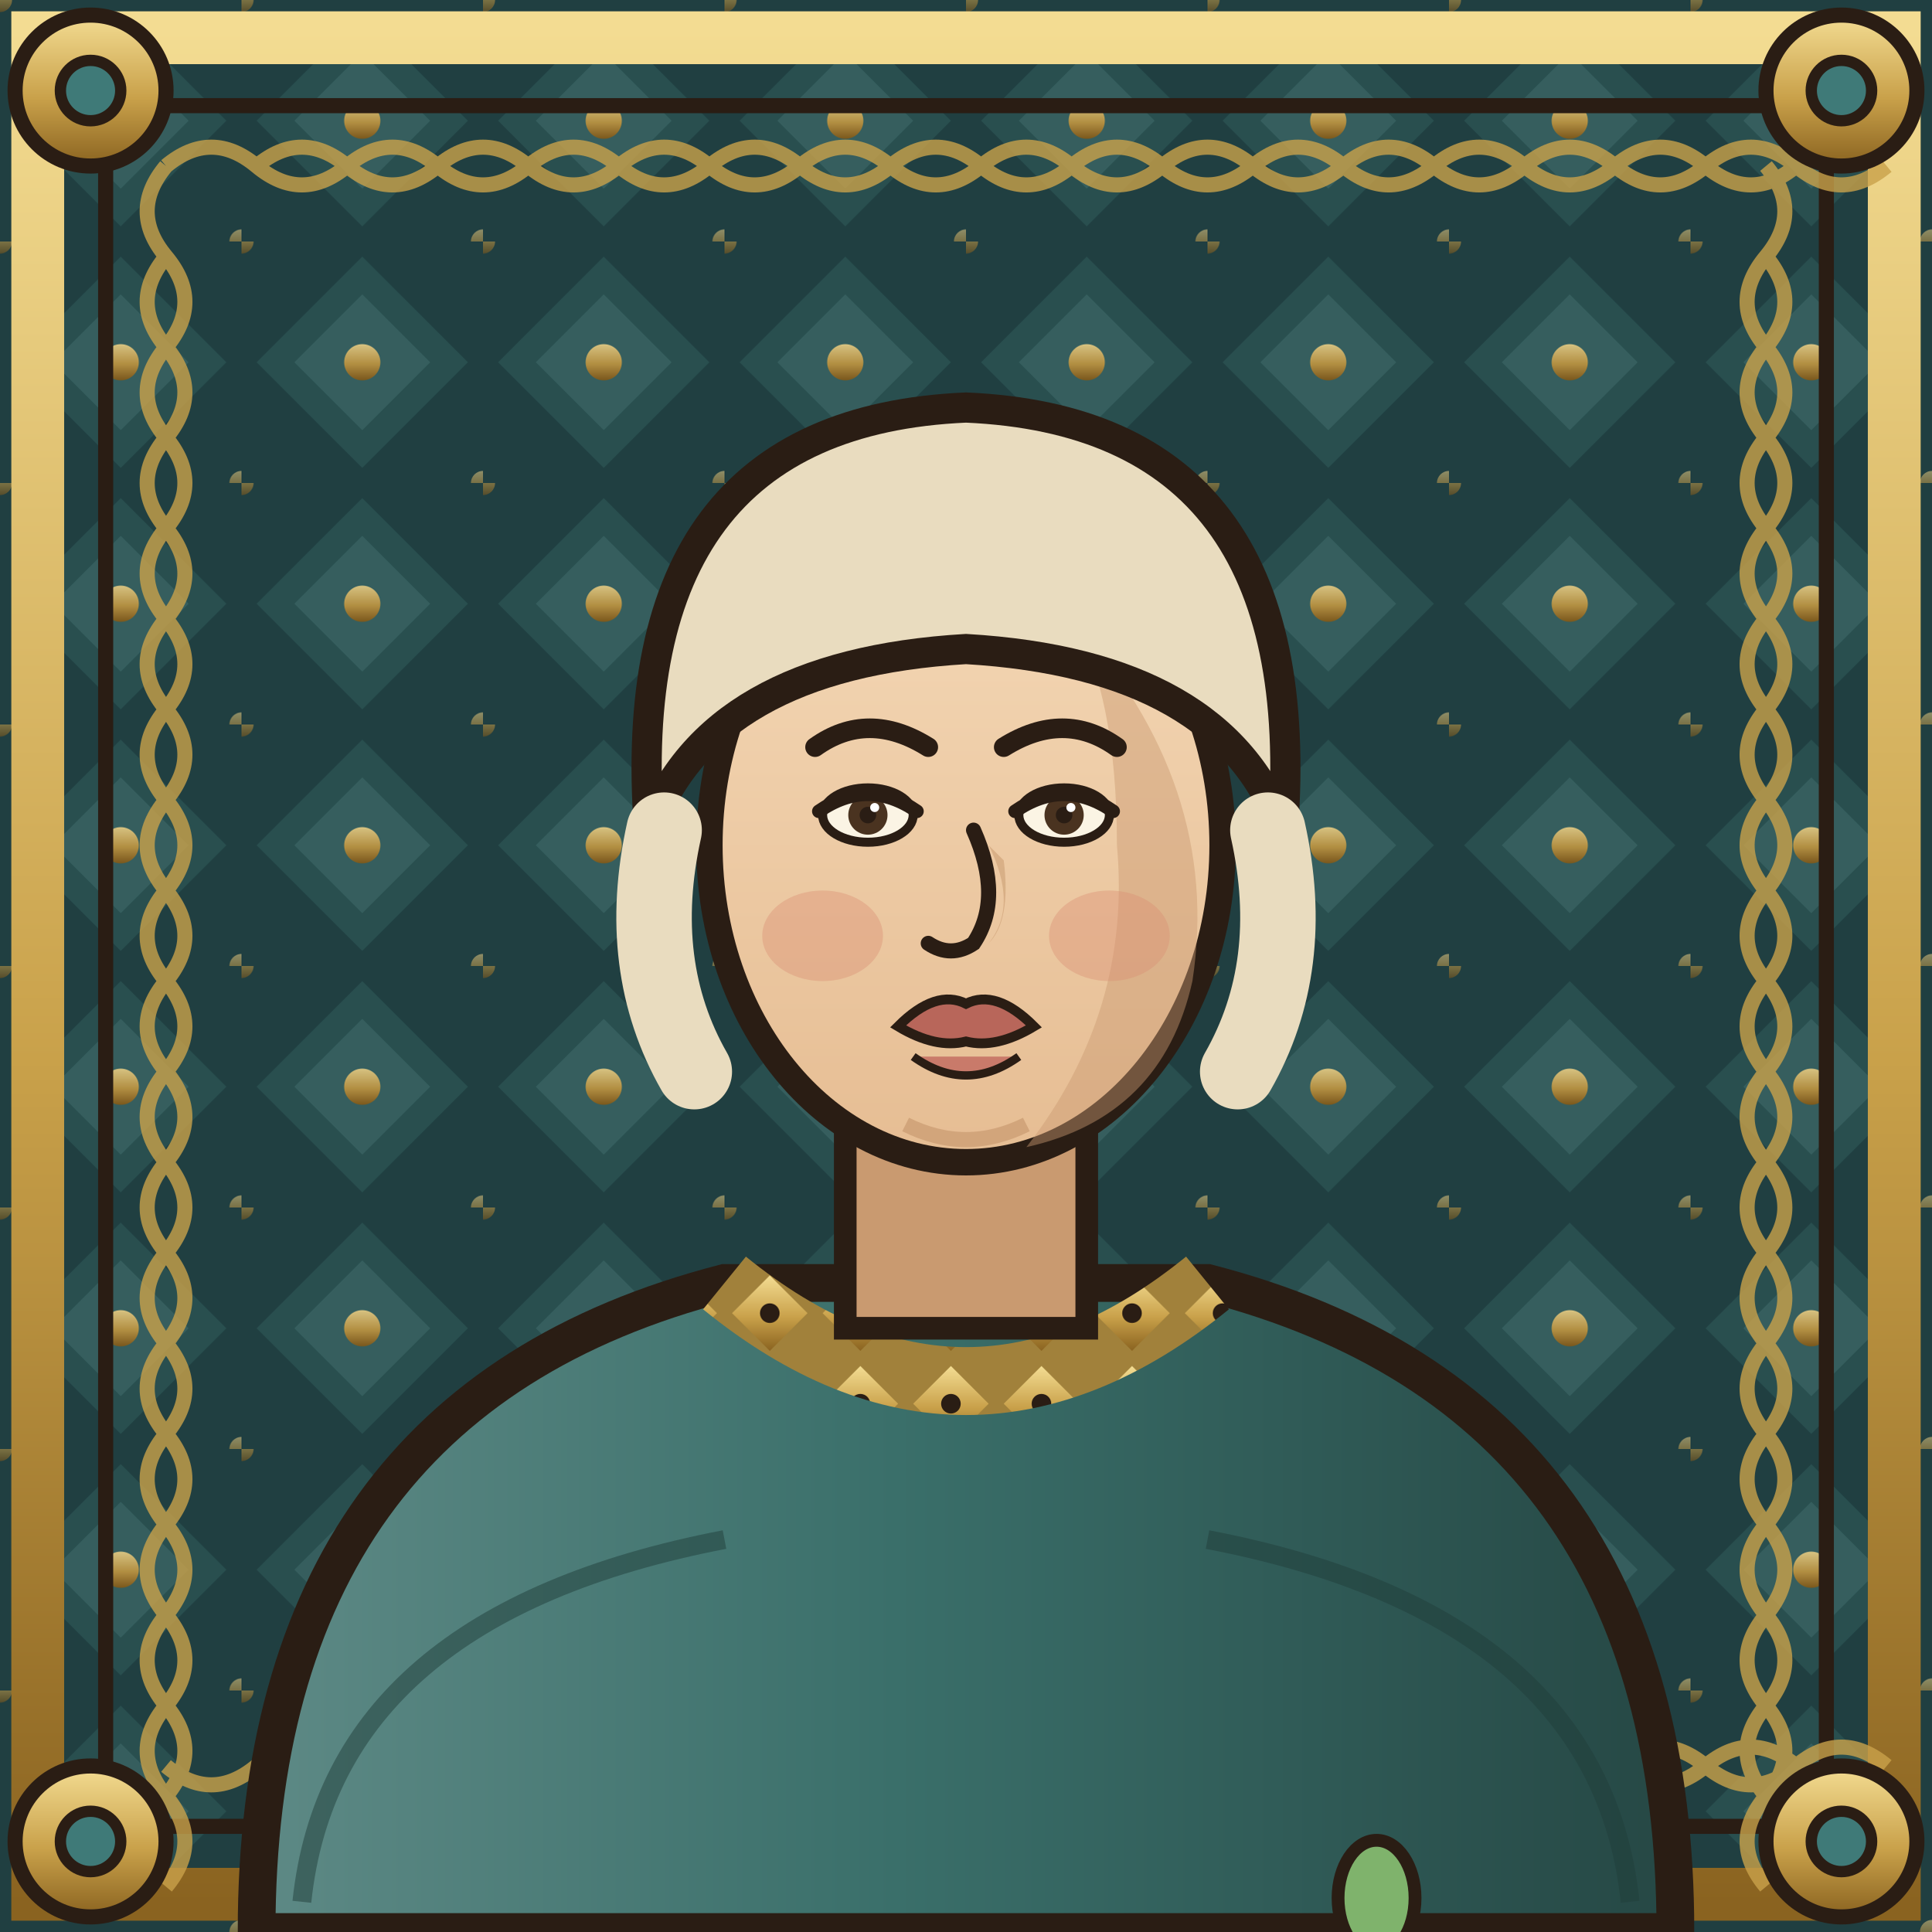
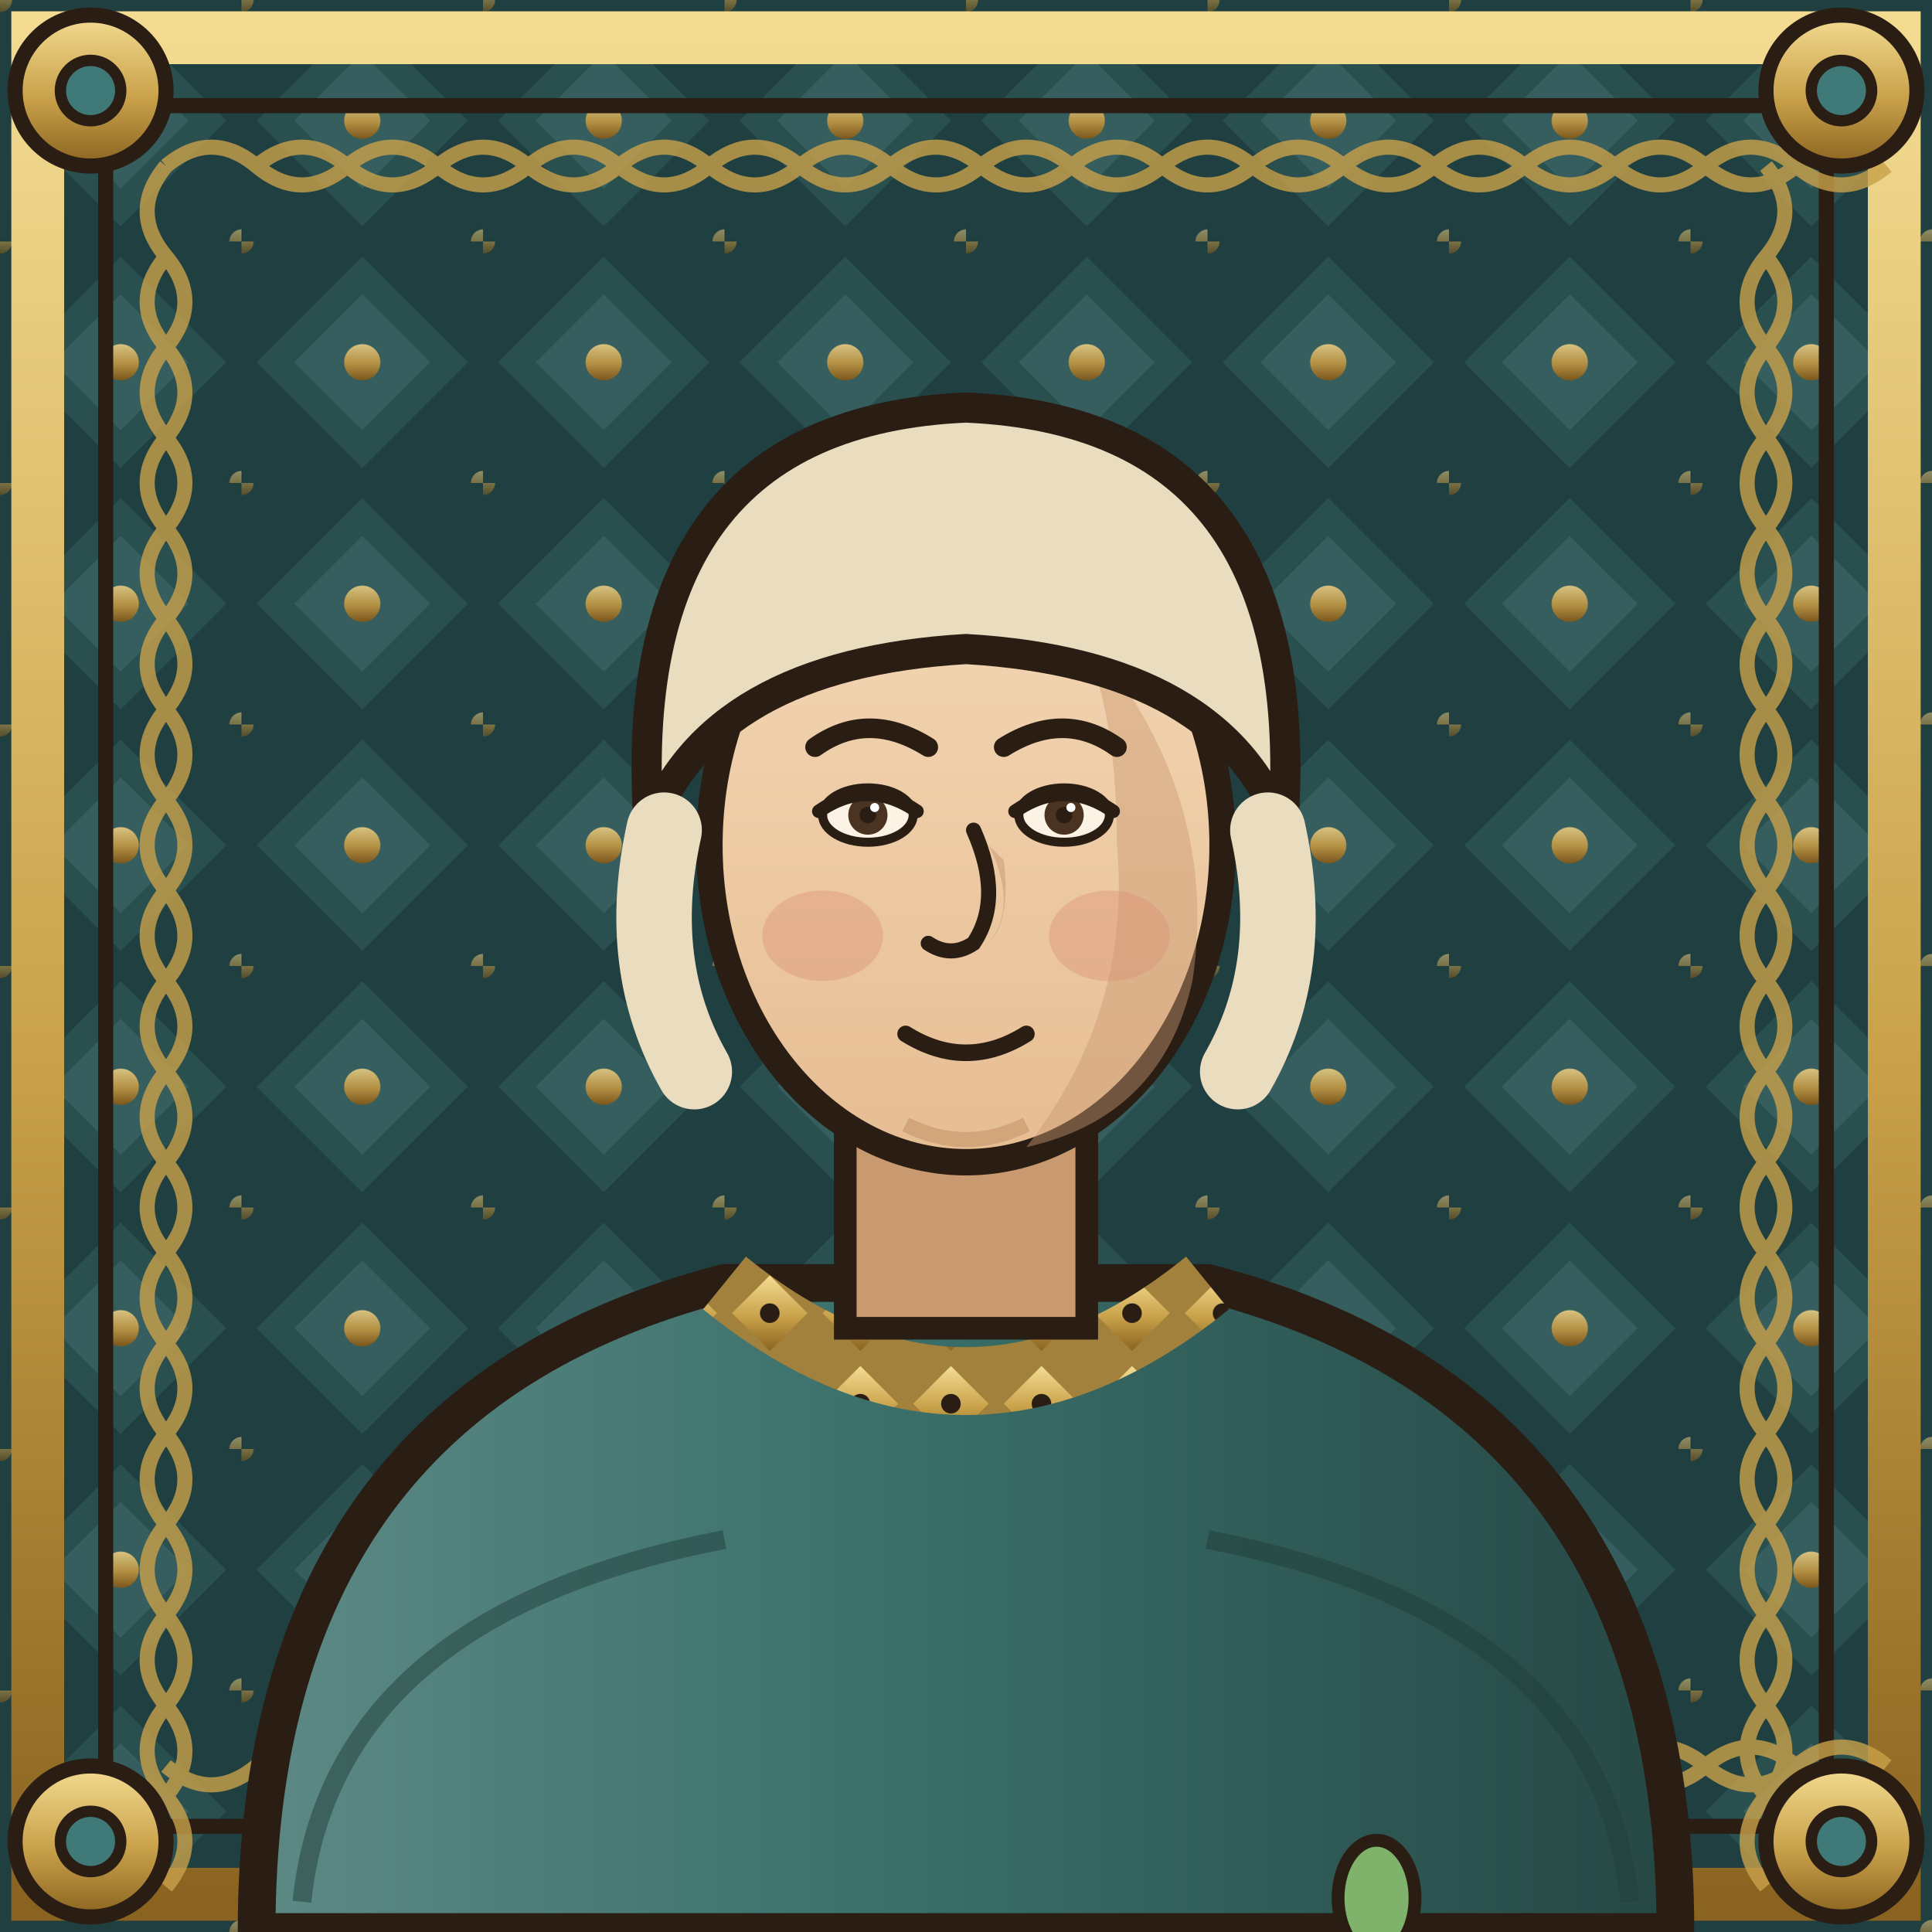
<svg xmlns="http://www.w3.org/2000/svg" viewBox="0 0 256 256" width="256" height="256">
  <defs>
    <linearGradient id="gold" x1="0" y1="0" x2="0" y2="1">
      <stop offset="0" stop-color="#f3dc92" />
      <stop offset="0.55" stop-color="#c9a14a" />
      <stop offset="1" stop-color="#8a6320" />
    </linearGradient>
    <linearGradient id="steel" x1="0" y1="0" x2="1" y2="1">
      <stop offset="0" stop-color="#eef1f4" />
      <stop offset="0.5" stop-color="#8a8f96" />
      <stop offset="1" stop-color="#4b5058" />
    </linearGradient>
    <linearGradient id="skin" x1="0" y1="0" x2="0" y2="1">
      <stop offset="0" stop-color="#f4d8b6" />
      <stop offset="1" stop-color="#e6bd93" />
    </linearGradient>
    <linearGradient id="parch" x1="0" y1="0" x2="0" y2="1">
      <stop offset="0" stop-color="#f4ead2" />
      <stop offset="1" stop-color="#e9dcbf" />
    </linearGradient>
  </defs>
  <defs>
    <linearGradient id="robe" x1="0" y1="0" x2="1" y2="0">
      <stop offset="0" stop-color="#5d8985" />
      <stop offset="0.45" stop-color="#3a6f6a" />
      <stop offset="1" stop-color="#264845" />
    </linearGradient>
    <pattern id="emb" width="12" height="12" patternUnits="userSpaceOnUse">
      <rect width="12" height="12" fill="#a1813b" />
      <path d="M6 1 L11 6 L6 11 L1 6 Z" fill="url(#gold)" />
      <circle cx="6" cy="6" r="1.3" fill="#2a1d14" />
    </pattern>
  </defs>
  <defs>
    <pattern id="field" width="32" height="32" patternUnits="userSpaceOnUse">
      <rect width="32" height="32" fill="#24474a" />
      <path d="M16 2 L30 16 L16 30 L2 16 Z" fill="#366866" opacity="0.55" />
      <path d="M16 7 L25 16 L16 25 L7 16 Z" fill="#528786" opacity="0.4" />
      <circle cx="16" cy="16" r="2.4" fill="url(#gold)" />
      <circle cx="0" cy="0" r="1.6" fill="url(#gold)" opacity="0.6" />
      <circle cx="32" cy="32" r="1.6" fill="url(#gold)" opacity="0.6" />
    </pattern>
  </defs>
  <rect x="0" y="0" width="256" height="256" fill="url(#field)" />
  <rect x="0" y="0" width="256" height="256" fill="#000" opacity="0.12" />
  <rect x="5" y="5" width="246" height="246" fill="none" stroke="url(#gold)" stroke-width="7" />
  <rect x="14" y="14" width="228" height="228" fill="none" stroke="#2a1d14" stroke-width="2" />
  <path d="M22 22 q6 -5 12 0 t12 0 M22 234 q6 5 12 0 t12 0 M34 22 q6 -5 12 0 t12 0 M34 234 q6 5 12 0 t12 0 M46 22 q6 -5 12 0 t12 0 M46 234 q6 5 12 0 t12 0 M58 22 q6 -5 12 0 t12 0 M58 234 q6 5 12 0 t12 0 M70 22 q6 -5 12 0 t12 0 M70 234 q6 5 12 0 t12 0 M82 22 q6 -5 12 0 t12 0 M82 234 q6 5 12 0 t12 0 M94 22 q6 -5 12 0 t12 0 M94 234 q6 5 12 0 t12 0 M106 22 q6 -5 12 0 t12 0 M106 234 q6 5 12 0 t12 0 M118 22 q6 -5 12 0 t12 0 M118 234 q6 5 12 0 t12 0 M130 22 q6 -5 12 0 t12 0 M130 234 q6 5 12 0 t12 0 M142 22 q6 -5 12 0 t12 0 M142 234 q6 5 12 0 t12 0 M154 22 q6 -5 12 0 t12 0 M154 234 q6 5 12 0 t12 0 M166 22 q6 -5 12 0 t12 0 M166 234 q6 5 12 0 t12 0 M178 22 q6 -5 12 0 t12 0 M178 234 q6 5 12 0 t12 0 M190 22 q6 -5 12 0 t12 0 M190 234 q6 5 12 0 t12 0 M202 22 q6 -5 12 0 t12 0 M202 234 q6 5 12 0 t12 0 M214 22 q6 -5 12 0 t12 0 M214 234 q6 5 12 0 t12 0 M226 22 q6 -5 12 0 t12 0 M226 234 q6 5 12 0 t12 0 M22 22 q-5 6 0 12 t0 12 M234 22 q5 6 0 12 t0 12 M22 34 q-5 6 0 12 t0 12 M234 34 q5 6 0 12 t0 12 M22 46 q-5 6 0 12 t0 12 M234 46 q5 6 0 12 t0 12 M22 58 q-5 6 0 12 t0 12 M234 58 q5 6 0 12 t0 12 M22 70 q-5 6 0 12 t0 12 M234 70 q5 6 0 12 t0 12 M22 82 q-5 6 0 12 t0 12 M234 82 q5 6 0 12 t0 12 M22 94 q-5 6 0 12 t0 12 M234 94 q5 6 0 12 t0 12 M22 106 q-5 6 0 12 t0 12 M234 106 q5 6 0 12 t0 12 M22 118 q-5 6 0 12 t0 12 M234 118 q5 6 0 12 t0 12 M22 130 q-5 6 0 12 t0 12 M234 130 q5 6 0 12 t0 12 M22 142 q-5 6 0 12 t0 12 M234 142 q5 6 0 12 t0 12 M22 154 q-5 6 0 12 t0 12 M234 154 q5 6 0 12 t0 12 M22 166 q-5 6 0 12 t0 12 M234 166 q5 6 0 12 t0 12 M22 178 q-5 6 0 12 t0 12 M234 178 q5 6 0 12 t0 12 M22 190 q-5 6 0 12 t0 12 M234 190 q5 6 0 12 t0 12 M22 202 q-5 6 0 12 t0 12 M234 202 q5 6 0 12 t0 12 M22 214 q-5 6 0 12 t0 12 M234 214 q5 6 0 12 t0 12 M22 226 q-5 6 0 12 t0 12 M234 226 q5 6 0 12 t0 12" fill="none" stroke="#c9a14a" stroke-width="2" opacity="0.8" />
  <circle cx="12" cy="12" r="10" fill="url(#gold)" stroke="#2a1d14" stroke-width="2" />
  <circle cx="12" cy="12" r="4" fill="#3f7a78" stroke="#2a1d14" stroke-width="1.5" />
  <circle cx="244" cy="12" r="10" fill="url(#gold)" stroke="#2a1d14" stroke-width="2" />
  <circle cx="244" cy="12" r="4" fill="#3f7a78" stroke="#2a1d14" stroke-width="1.5" />
  <circle cx="12" cy="244" r="10" fill="url(#gold)" stroke="#2a1d14" stroke-width="2" />
  <circle cx="12" cy="244" r="4" fill="#3f7a78" stroke="#2a1d14" stroke-width="1.5" />
  <circle cx="244" cy="244" r="10" fill="url(#gold)" stroke="#2a1d14" stroke-width="2" />
  <circle cx="244" cy="244" r="4" fill="#3f7a78" stroke="#2a1d14" stroke-width="1.5" />
  <path d="M34 256 Q34 186 96 170 L160 170 Q222 186 222 256 Z" fill="url(#robe)" stroke="#2a1d14" stroke-width="5" />
  <path d="M96 170 Q128 196 160 170" fill="none" stroke="url(#emb)" stroke-width="9" />
  <path d="M40 252 Q44 214 96 204" fill="none" stroke="#203d3a" stroke-width="2.5" opacity="0.5" />
  <path d="M216 252 Q212 214 160 204" fill="none" stroke="#203d3a" stroke-width="2.5" opacity="0.5" />
  <rect x="112" y="136" width="32" height="40" fill="#c99a70" stroke="#2a1d14" stroke-width="3" />
  <g transform="translate(128 112)">
    <ellipse cx="0" cy="0" rx="34" ry="42" fill="url(#skin)" stroke="#2a1d14" stroke-width="3.5" />
    <path d="M14 -30 Q34 -8 30 18 Q26 36 8 40 Q22 22 20 0 Q20 -20 14 -30 Z" fill="#c99a70" opacity="0.45" />
    <ellipse cx="-19" cy="12" rx="8" ry="6" fill="#d98f74" opacity="0.4" />
    <ellipse cx="19" cy="12" rx="8" ry="6" fill="#d98f74" opacity="0.4" />
    <path d="M-8 37 Q0 41 8 37" fill="none" stroke="#c99a70" stroke-width="2" opacity="0.7" />
    <ellipse cx="-13" cy="-4" rx="6" ry="3.6" fill="#fbf4e4" stroke="#2a1d14" stroke-width="1.2" />
    <circle cx="-13" cy="-4" r="2.6" fill="#4a3320" />
    <circle cx="-13" cy="-4" r="1.1" fill="#2a1d14" />
    <circle cx="-12.1" cy="-5" r="0.6" fill="#ffffff" />
    <path d="M-19.5 -4.5 Q-13 -9 -6.5 -4.5" fill="none" stroke="#2a1d14" stroke-width="1.8" stroke-linecap="round" />
    <ellipse cx="13" cy="-4" rx="6" ry="3.6" fill="#fbf4e4" stroke="#2a1d14" stroke-width="1.2" />
    <circle cx="13" cy="-4" r="2.6" fill="#4a3320" />
    <circle cx="13" cy="-4" r="1.1" fill="#2a1d14" />
    <circle cx="13.9" cy="-5" r="0.6" fill="#ffffff" />
    <path d="M6.5 -4.5 Q13 -9 19.5 -4.5" fill="none" stroke="#2a1d14" stroke-width="1.8" stroke-linecap="round" />
    <path d="M-20 -13 Q-13 -18 -5 -13" fill="none" stroke="#2a1d14" stroke-width="2.6" stroke-linecap="round" />
    <path d="M5 -13 Q13 -18 20 -13" fill="none" stroke="#2a1d14" stroke-width="2.6" stroke-linecap="round" />
    <path d="M1 -2 Q5 7 1 13 Q-2 15 -5 13" fill="none" stroke="#2a1d14" stroke-width="2" stroke-linecap="round" />
    <path d="M3 0 Q7 8 3 13 Q6 10 5 2 Z" fill="#c99a70" opacity="0.55" />
-     <path d="M-9 24 Q-4 19 0 21 Q4 19 9 24 Q4 27 0 26 Q-4 27 -9 24 Z" fill="#b8665a" stroke="#2a1d14" stroke-width="1.3" />
-     <path d="M-7 28 Q0 33 7 28" fill="#c97a6a" stroke="#2a1d14" stroke-width="1.1" />
+     <path d="M-8 25 Q0 30 8 25" fill="none" stroke="#2a1d14" stroke-width="2.2" stroke-linecap="round" />
    <path d="M-42 -2 Q-46 -56 0 -58 Q46 -56 42 -2 Q34 -24 0 -26 Q-34 -24 -42 -2 Z" fill="#e9dcbf" stroke="#2a1d14" stroke-width="4" />
    <path d="M-40 -2 Q-44 16 -36 30 M40 -2 Q44 16 36 30" fill="none" stroke="#e9dcbf" stroke-width="10" stroke-linecap="round" />
  </g>
  <g transform="translate(128 226) scale(0.85)">
    <path d="M64 116 L64 36" stroke="#3f6b3a" stroke-width="4" fill="none" />
    <ellipse cx="50" cy="56" rx="13" ry="7" fill="#5f9a52" stroke="#2a1d14" stroke-width="2" transform="rotate(-35 50 56)" />
    <ellipse cx="78" cy="56" rx="13" ry="7" fill="#5f9a52" stroke="#2a1d14" stroke-width="2" transform="rotate(35 78 56)" />
    <ellipse cx="50" cy="84" rx="13" ry="7" fill="#5f9a52" stroke="#2a1d14" stroke-width="2" transform="rotate(-35 50 84)" />
    <ellipse cx="78" cy="84" rx="13" ry="7" fill="#5f9a52" stroke="#2a1d14" stroke-width="2" transform="rotate(35 78 84)" />
    <ellipse cx="64" cy="30" rx="6" ry="9" fill="#7fb36c" stroke="#2a1d14" stroke-width="2" />
  </g>
</svg>
